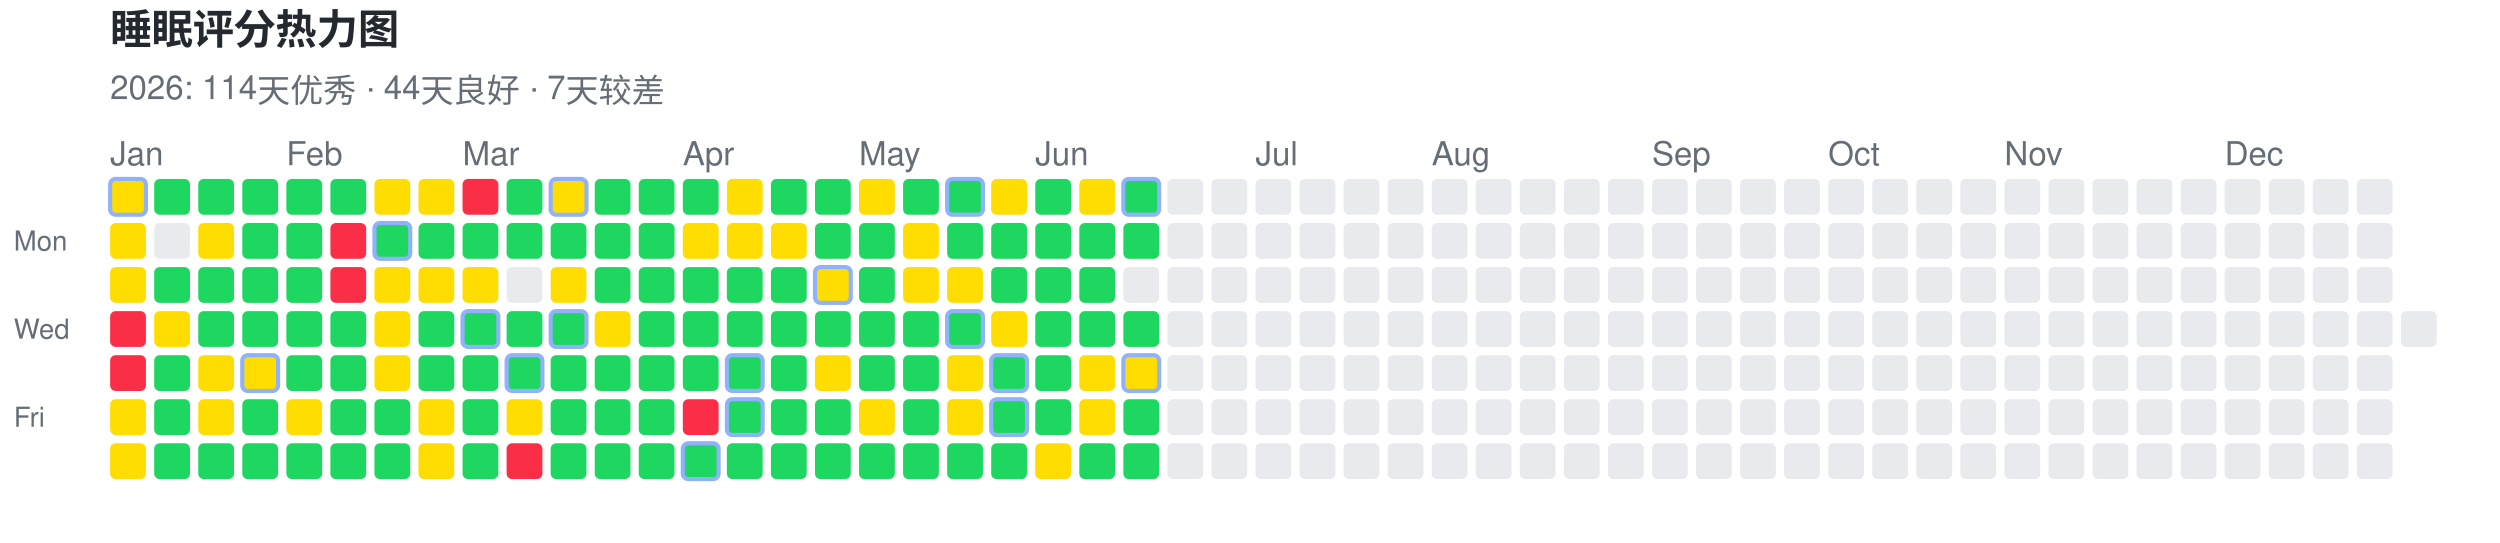
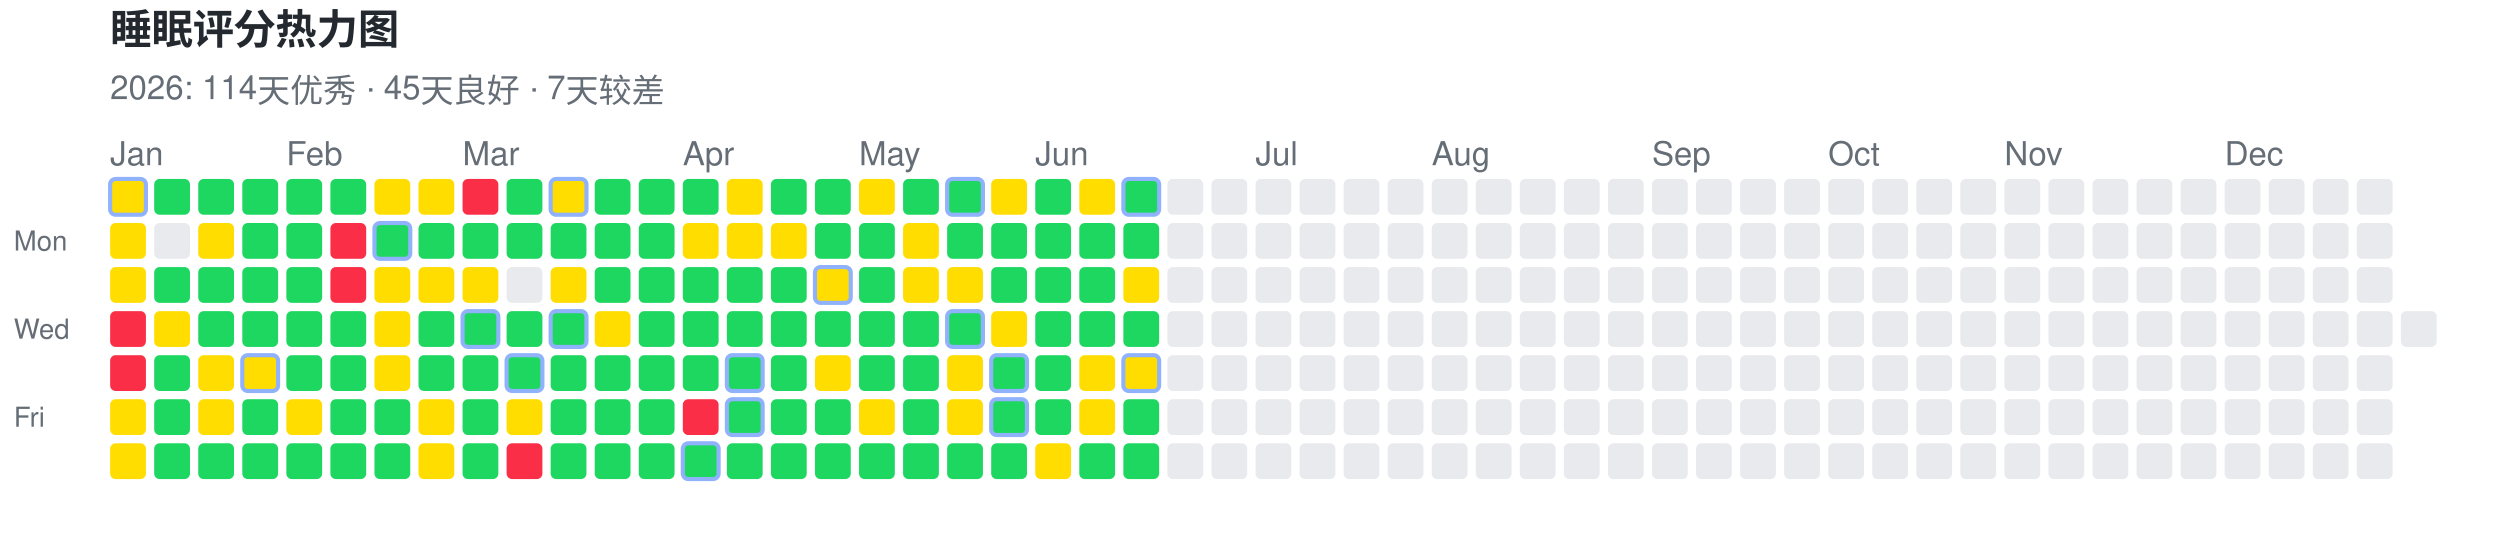
<svg xmlns="http://www.w3.org/2000/svg" width="908" height="197" viewBox="0 0 908 197" style="background-color:white;">
  <style>
    text { font-family: -apple-system, BlinkMacSystemFont, 'Segoe UI', Helvetica, Arial, sans-serif; }
  </style>
  <text x="40" y="16" font-size="15" fill="#24292f" font-weight="bold">睡眠评分热力图</text>
-   <text x="40" y="36" font-size="12" fill="#656d76">2026: 114天优秀 · 44天良好 · 7天较差</text>
+   <text x="40" y="36" font-size="12" fill="#656d76">2026: 114天优秀 · 45天良好 · 7天较差</text>
  <text x="40" y="60" font-size="12" fill="#656d76">Jan</text>
  <text x="104" y="60" font-size="12" fill="#656d76">Feb</text>
  <text x="168" y="60" font-size="12" fill="#656d76">Mar</text>
  <text x="248" y="60" font-size="12" fill="#656d76">Apr</text>
  <text x="312" y="60" font-size="12" fill="#656d76">May</text>
  <text x="376" y="60" font-size="12" fill="#656d76">Jun</text>
  <text x="456" y="60" font-size="12" fill="#656d76">Jul</text>
  <text x="520" y="60" font-size="12" fill="#656d76">Aug</text>
  <text x="600" y="60" font-size="12" fill="#656d76">Sep</text>
  <text x="664" y="60" font-size="12" fill="#656d76">Oct</text>
  <text x="728" y="60" font-size="12" fill="#656d76">Nov</text>
  <text x="808" y="60" font-size="12" fill="#656d76">Dec</text>
  <text x="5" y="91" font-size="10" fill="#656d76">Mon</text>
  <text x="5" y="123" font-size="10" fill="#656d76">Wed</text>
  <text x="5" y="155" font-size="10" fill="#656d76">Fri</text>
  <rect x="40" y="113" width="13" height="13" rx="2" ry="2" fill="#fa2f47" data-date="2026-01-01" data-score="47" data-duration="311" data-nap="" />
  <rect x="40" y="129" width="13" height="13" rx="2" ry="2" fill="#fa2f47" data-date="2026-01-02" data-score="52" data-duration="517" data-nap="" />
  <rect x="40" y="145" width="13" height="13" rx="2" ry="2" fill="#ffdd00" data-date="2026-01-03" data-score="74" data-duration="435" data-nap="" />
  <rect x="40" y="161" width="13" height="13" rx="2" ry="2" fill="#ffdd00" data-date="2026-01-04" data-score="83" data-duration="602" data-nap="" />
  <rect x="40" y="65" width="13" height="13" rx="2" ry="2" fill="#ffdd00" stroke="#90b1fb" stroke-width="1.5" data-date="2026-01-05" data-score="65" data-duration="561" data-nap="56" />
  <rect x="40" y="81" width="13" height="13" rx="2" ry="2" fill="#ffdd00" data-date="2026-01-06" data-score="84" data-duration="498" data-nap="" />
  <rect x="40" y="97" width="13" height="13" rx="2" ry="2" fill="#ffdd00" data-date="2026-01-07" data-score="73" data-duration="473" data-nap="" />
  <rect x="56" y="113" width="13" height="13" rx="2" ry="2" fill="#ffdd00" data-date="2026-01-08" data-score="71" data-duration="471" data-nap="" />
  <rect x="56" y="129" width="13" height="13" rx="2" ry="2" fill="#1ed760" data-date="2026-01-09" data-score="92" data-duration="435" data-nap="" />
  <rect x="56" y="145" width="13" height="13" rx="2" ry="2" fill="#1ed760" data-date="2026-01-10" data-score="95" data-duration="421" data-nap="" />
  <rect x="56" y="161" width="13" height="13" rx="2" ry="2" fill="#1ed760" data-date="2026-01-11" data-score="97" data-duration="395" data-nap="" />
  <rect x="56" y="65" width="13" height="13" rx="2" ry="2" fill="#1ed760" data-date="2026-01-12" data-score="97" data-duration="420" data-nap="" />
  <rect x="56" y="81" width="13" height="13" rx="2" ry="2" fill="#E8EAED" data-date="2026-01-13" data-score="" data-duration="" data-nap="" />
  <rect x="56" y="97" width="13" height="13" rx="2" ry="2" fill="#1ed760" data-date="2026-01-14" data-score="96" data-duration="533" data-nap="" />
  <rect x="72" y="113" width="13" height="13" rx="2" ry="2" fill="#1ed760" data-date="2026-01-15" data-score="95" data-duration="486" data-nap="" />
  <rect x="72" y="129" width="13" height="13" rx="2" ry="2" fill="#ffdd00" data-date="2026-01-16" data-score="69" data-duration="442" data-nap="" />
  <rect x="72" y="145" width="13" height="13" rx="2" ry="2" fill="#ffdd00" data-date="2026-01-17" data-score="76" data-duration="550" data-nap="" />
  <rect x="72" y="161" width="13" height="13" rx="2" ry="2" fill="#1ed760" data-date="2026-01-18" data-score="91" data-duration="450" data-nap="" />
  <rect x="72" y="65" width="13" height="13" rx="2" ry="2" fill="#1ed760" data-date="2026-01-19" data-score="98" data-duration="467" data-nap="" />
  <rect x="72" y="81" width="13" height="13" rx="2" ry="2" fill="#ffdd00" data-date="2026-01-20" data-score="74" data-duration="479" data-nap="" />
  <rect x="72" y="97" width="13" height="13" rx="2" ry="2" fill="#1ed760" data-date="2026-01-21" data-score="96" data-duration="461" data-nap="" />
  <rect x="88" y="113" width="13" height="13" rx="2" ry="2" fill="#1ed760" data-date="2026-01-22" data-score="93" data-duration="448" data-nap="" />
  <rect x="88" y="129" width="13" height="13" rx="2" ry="2" fill="#ffdd00" stroke="#90b1fb" stroke-width="1.5" data-date="2026-01-23" data-score="83" data-duration="499" data-nap="42" />
  <rect x="88" y="145" width="13" height="13" rx="2" ry="2" fill="#1ed760" data-date="2026-01-24" data-score="98" data-duration="545" data-nap="" />
  <rect x="88" y="161" width="13" height="13" rx="2" ry="2" fill="#1ed760" data-date="2026-01-25" data-score="86" data-duration="546" data-nap="" />
  <rect x="88" y="65" width="13" height="13" rx="2" ry="2" fill="#1ed760" data-date="2026-01-26" data-score="95" data-duration="508" data-nap="" />
  <rect x="88" y="81" width="13" height="13" rx="2" ry="2" fill="#1ed760" data-date="2026-01-27" data-score="94" data-duration="525" data-nap="" />
  <rect x="88" y="97" width="13" height="13" rx="2" ry="2" fill="#1ed760" data-date="2026-01-28" data-score="96" data-duration="422" data-nap="" />
  <rect x="104" y="113" width="13" height="13" rx="2" ry="2" fill="#1ed760" data-date="2026-01-29" data-score="94" data-duration="445" data-nap="" />
  <rect x="104" y="129" width="13" height="13" rx="2" ry="2" fill="#1ed760" data-date="2026-01-30" data-score="92" data-duration="562" data-nap="" />
  <rect x="104" y="145" width="13" height="13" rx="2" ry="2" fill="#ffdd00" data-date="2026-01-31" data-score="74" data-duration="511" data-nap="" />
  <rect x="104" y="161" width="13" height="13" rx="2" ry="2" fill="#1ed760" data-date="2026-02-01" data-score="96" data-duration="495" data-nap="" />
  <rect x="104" y="65" width="13" height="13" rx="2" ry="2" fill="#1ed760" data-date="2026-02-02" data-score="96" data-duration="519" data-nap="" />
  <rect x="104" y="81" width="13" height="13" rx="2" ry="2" fill="#1ed760" data-date="2026-02-03" data-score="96" data-duration="517" data-nap="" />
  <rect x="104" y="97" width="13" height="13" rx="2" ry="2" fill="#1ed760" data-date="2026-02-04" data-score="95" data-duration="464" data-nap="" />
  <rect x="120" y="113" width="13" height="13" rx="2" ry="2" fill="#1ed760" data-date="2026-02-05" data-score="97" data-duration="443" data-nap="" />
  <rect x="120" y="129" width="13" height="13" rx="2" ry="2" fill="#1ed760" data-date="2026-02-06" data-score="95" data-duration="516" data-nap="" />
  <rect x="120" y="145" width="13" height="13" rx="2" ry="2" fill="#1ed760" data-date="2026-02-07" data-score="96" data-duration="497" data-nap="" />
  <rect x="120" y="161" width="13" height="13" rx="2" ry="2" fill="#1ed760" data-date="2026-02-08" data-score="86" data-duration="488" data-nap="" />
  <rect x="120" y="65" width="13" height="13" rx="2" ry="2" fill="#1ed760" data-date="2026-02-09" data-score="93" data-duration="394" data-nap="" />
  <rect x="120" y="81" width="13" height="13" rx="2" ry="2" fill="#fa2f47" data-date="2026-02-10" data-score="56" data-duration="322" data-nap="" />
  <rect x="120" y="97" width="13" height="13" rx="2" ry="2" fill="#fa2f47" data-date="2026-02-11" data-score="44" data-duration="212" data-nap="" />
  <rect x="136" y="113" width="13" height="13" rx="2" ry="2" fill="#ffdd00" data-date="2026-02-12" data-score="84" data-duration="538" data-nap="" />
  <rect x="136" y="129" width="13" height="13" rx="2" ry="2" fill="#ffdd00" data-date="2026-02-13" data-score="81" data-duration="522" data-nap="" />
  <rect x="136" y="145" width="13" height="13" rx="2" ry="2" fill="#1ed760" data-date="2026-02-14" data-score="95" data-duration="444" data-nap="" />
  <rect x="136" y="161" width="13" height="13" rx="2" ry="2" fill="#1ed760" data-date="2026-02-15" data-score="98" data-duration="506" data-nap="" />
  <rect x="136" y="65" width="13" height="13" rx="2" ry="2" fill="#ffdd00" data-date="2026-02-16" data-score="84" data-duration="535" data-nap="" />
  <rect x="136" y="81" width="13" height="13" rx="2" ry="2" fill="#1ed760" stroke="#90b1fb" stroke-width="1.5" data-date="2026-02-17" data-score="94" data-duration="493" data-nap="58" />
  <rect x="136" y="97" width="13" height="13" rx="2" ry="2" fill="#ffdd00" data-date="2026-02-18" data-score="72" data-duration="530" data-nap="" />
  <rect x="152" y="113" width="13" height="13" rx="2" ry="2" fill="#1ed760" data-date="2026-02-19" data-score="93" data-duration="407" data-nap="" />
  <rect x="152" y="129" width="13" height="13" rx="2" ry="2" fill="#1ed760" data-date="2026-02-20" data-score="98" data-duration="400" data-nap="" />
  <rect x="152" y="145" width="13" height="13" rx="2" ry="2" fill="#ffdd00" data-date="2026-02-21" data-score="79" data-duration="497" data-nap="" />
  <rect x="152" y="161" width="13" height="13" rx="2" ry="2" fill="#ffdd00" data-date="2026-02-22" data-score="84" data-duration="494" data-nap="" />
  <rect x="152" y="65" width="13" height="13" rx="2" ry="2" fill="#ffdd00" data-date="2026-02-23" data-score="84" data-duration="404" data-nap="" />
  <rect x="152" y="81" width="13" height="13" rx="2" ry="2" fill="#1ed760" data-date="2026-02-24" data-score="93" data-duration="485" data-nap="" />
  <rect x="152" y="97" width="13" height="13" rx="2" ry="2" fill="#ffdd00" data-date="2026-02-25" data-score="82" data-duration="512" data-nap="" />
  <rect x="168" y="113" width="13" height="13" rx="2" ry="2" fill="#1ed760" stroke="#90b1fb" stroke-width="1.5" data-date="2026-02-26" data-score="93" data-duration="446" data-nap="28" />
  <rect x="168" y="129" width="13" height="13" rx="2" ry="2" fill="#1ed760" data-date="2026-02-27" data-score="97" data-duration="464" data-nap="" />
  <rect x="168" y="145" width="13" height="13" rx="2" ry="2" fill="#1ed760" data-date="2026-02-28" data-score="94" data-duration="351" data-nap="" />
  <rect x="168" y="161" width="13" height="13" rx="2" ry="2" fill="#1ed760" data-date="2026-03-01" data-score="96" data-duration="390" data-nap="" />
  <rect x="168" y="65" width="13" height="13" rx="2" ry="2" fill="#fa2f47" data-date="2026-03-02" data-score="49" data-duration="250" data-nap="" />
  <rect x="168" y="81" width="13" height="13" rx="2" ry="2" fill="#1ed760" data-date="2026-03-03" data-score="98" data-duration="516" data-nap="" />
  <rect x="168" y="97" width="13" height="13" rx="2" ry="2" fill="#ffdd00" data-date="2026-03-04" data-score="75" data-duration="464" data-nap="" />
  <rect x="184" y="113" width="13" height="13" rx="2" ry="2" fill="#1ed760" data-date="2026-03-05" data-score="91" data-duration="500" data-nap="" />
  <rect x="184" y="129" width="13" height="13" rx="2" ry="2" fill="#1ed760" stroke="#90b1fb" stroke-width="1.5" data-date="2026-03-06" data-score="91" data-duration="403" data-nap="36" />
  <rect x="184" y="145" width="13" height="13" rx="2" ry="2" fill="#ffdd00" data-date="2026-03-07" data-score="80" data-duration="356" data-nap="" />
  <rect x="184" y="161" width="13" height="13" rx="2" ry="2" fill="#fa2f47" data-date="2026-03-08" data-score="52" data-duration="752" data-nap="" />
  <rect x="184" y="65" width="13" height="13" rx="2" ry="2" fill="#1ed760" data-date="2026-03-09" data-score="96" data-duration="483" data-nap="" />
  <rect x="184" y="81" width="13" height="13" rx="2" ry="2" fill="#1ed760" data-date="2026-03-10" data-score="92" data-duration="522" data-nap="" />
  <rect x="184" y="97" width="13" height="13" rx="2" ry="2" fill="#E8EAED" data-date="2026-03-11" data-score="" data-duration="" data-nap="" />
  <rect x="200" y="113" width="13" height="13" rx="2" ry="2" fill="#1ed760" stroke="#90b1fb" stroke-width="1.5" data-date="2026-03-12" data-score="95" data-duration="485" data-nap="39" />
  <rect x="200" y="129" width="13" height="13" rx="2" ry="2" fill="#1ed760" data-date="2026-03-13" data-score="96" data-duration="482" data-nap="" />
  <rect x="200" y="145" width="13" height="13" rx="2" ry="2" fill="#1ed760" data-date="2026-03-14" data-score="96" data-duration="517" data-nap="" />
  <rect x="200" y="161" width="13" height="13" rx="2" ry="2" fill="#1ed760" data-date="2026-03-15" data-score="98" data-duration="512" data-nap="" />
  <rect x="200" y="65" width="13" height="13" rx="2" ry="2" fill="#ffdd00" stroke="#90b1fb" stroke-width="1.5" data-date="2026-03-16" data-score="63" data-duration="391" data-nap="28" />
  <rect x="200" y="81" width="13" height="13" rx="2" ry="2" fill="#1ed760" data-date="2026-03-17" data-score="98" data-duration="512" data-nap="" />
  <rect x="200" y="97" width="13" height="13" rx="2" ry="2" fill="#ffdd00" data-date="2026-03-18" data-score="75" data-duration="419" data-nap="" />
  <rect x="216" y="113" width="13" height="13" rx="2" ry="2" fill="#ffdd00" data-date="2026-03-19" data-score="73" data-duration="454" data-nap="" />
  <rect x="216" y="129" width="13" height="13" rx="2" ry="2" fill="#1ed760" data-date="2026-03-20" data-score="98" data-duration="468" data-nap="" />
  <rect x="216" y="145" width="13" height="13" rx="2" ry="2" fill="#1ed760" data-date="2026-03-21" data-score="98" data-duration="472" data-nap="" />
  <rect x="216" y="161" width="13" height="13" rx="2" ry="2" fill="#1ed760" data-date="2026-03-22" data-score="97" data-duration="540" data-nap="" />
  <rect x="216" y="65" width="13" height="13" rx="2" ry="2" fill="#1ed760" data-date="2026-03-23" data-score="98" data-duration="522" data-nap="" />
  <rect x="216" y="81" width="13" height="13" rx="2" ry="2" fill="#1ed760" data-date="2026-03-24" data-score="92" data-duration="492" data-nap="" />
  <rect x="216" y="97" width="13" height="13" rx="2" ry="2" fill="#1ed760" data-date="2026-03-25" data-score="99" data-duration="489" data-nap="" />
  <rect x="232" y="113" width="13" height="13" rx="2" ry="2" fill="#1ed760" data-date="2026-03-26" data-score="98" data-duration="488" data-nap="" />
  <rect x="232" y="129" width="13" height="13" rx="2" ry="2" fill="#1ed760" data-date="2026-03-27" data-score="96" data-duration="403" data-nap="" />
  <rect x="232" y="145" width="13" height="13" rx="2" ry="2" fill="#1ed760" data-date="2026-03-28" data-score="98" data-duration="474" data-nap="" />
  <rect x="232" y="161" width="13" height="13" rx="2" ry="2" fill="#1ed760" data-date="2026-03-29" data-score="95" data-duration="511" data-nap="" />
  <rect x="232" y="65" width="13" height="13" rx="2" ry="2" fill="#1ed760" data-date="2026-03-30" data-score="95" data-duration="516" data-nap="" />
  <rect x="232" y="81" width="13" height="13" rx="2" ry="2" fill="#1ed760" data-date="2026-03-31" data-score="96" data-duration="503" data-nap="" />
  <rect x="232" y="97" width="13" height="13" rx="2" ry="2" fill="#1ed760" data-date="2026-04-01" data-score="95" data-duration="476" data-nap="" />
  <rect x="248" y="113" width="13" height="13" rx="2" ry="2" fill="#1ed760" data-date="2026-04-02" data-score="98" data-duration="480" data-nap="" />
  <rect x="248" y="129" width="13" height="13" rx="2" ry="2" fill="#1ed760" data-date="2026-04-03" data-score="98" data-duration="375" data-nap="" />
  <rect x="248" y="145" width="13" height="13" rx="2" ry="2" fill="#fa2f47" data-date="2026-04-04" data-score="52" data-duration="327" data-nap="" />
  <rect x="248" y="161" width="13" height="13" rx="2" ry="2" fill="#1ed760" stroke="#90b1fb" stroke-width="1.5" data-date="2026-04-05" data-score="95" data-duration="511" data-nap="38" />
  <rect x="248" y="65" width="13" height="13" rx="2" ry="2" fill="#1ed760" data-date="2026-04-06" data-score="92" data-duration="481" data-nap="" />
  <rect x="248" y="81" width="13" height="13" rx="2" ry="2" fill="#ffdd00" data-date="2026-04-07" data-score="79" data-duration="510" data-nap="" />
  <rect x="248" y="97" width="13" height="13" rx="2" ry="2" fill="#1ed760" data-date="2026-04-08" data-score="98" data-duration="491" data-nap="" />
  <rect x="264" y="113" width="13" height="13" rx="2" ry="2" fill="#1ed760" data-date="2026-04-09" data-score="96" data-duration="456" data-nap="" />
  <rect x="264" y="129" width="13" height="13" rx="2" ry="2" fill="#1ed760" stroke="#90b1fb" stroke-width="1.5" data-date="2026-04-10" data-score="96" data-duration="386" data-nap="26" />
  <rect x="264" y="145" width="13" height="13" rx="2" ry="2" fill="#1ed760" stroke="#90b1fb" stroke-width="1.5" data-date="2026-04-11" data-score="98" data-duration="437" data-nap="31" />
  <rect x="264" y="161" width="13" height="13" rx="2" ry="2" fill="#1ed760" data-date="2026-04-12" data-score="92" data-duration="579" data-nap="" />
  <rect x="264" y="65" width="13" height="13" rx="2" ry="2" fill="#ffdd00" data-date="2026-04-13" data-score="77" data-duration="486" data-nap="" />
  <rect x="264" y="81" width="13" height="13" rx="2" ry="2" fill="#ffdd00" data-date="2026-04-14" data-score="85" data-duration="472" data-nap="" />
  <rect x="264" y="97" width="13" height="13" rx="2" ry="2" fill="#1ed760" data-date="2026-04-15" data-score="95" data-duration="498" data-nap="" />
  <rect x="280" y="113" width="13" height="13" rx="2" ry="2" fill="#1ed760" data-date="2026-04-16" data-score="93" data-duration="417" data-nap="" />
  <rect x="280" y="129" width="13" height="13" rx="2" ry="2" fill="#1ed760" data-date="2026-04-17" data-score="95" data-duration="396" data-nap="" />
  <rect x="280" y="145" width="13" height="13" rx="2" ry="2" fill="#1ed760" data-date="2026-04-18" data-score="94" data-duration="378" data-nap="" />
  <rect x="280" y="161" width="13" height="13" rx="2" ry="2" fill="#1ed760" data-date="2026-04-19" data-score="95" data-duration="480" data-nap="" />
  <rect x="280" y="65" width="13" height="13" rx="2" ry="2" fill="#1ed760" data-date="2026-04-20" data-score="92" data-duration="428" data-nap="" />
  <rect x="280" y="81" width="13" height="13" rx="2" ry="2" fill="#ffdd00" data-date="2026-04-21" data-score="83" data-duration="357" data-nap="" />
  <rect x="280" y="97" width="13" height="13" rx="2" ry="2" fill="#1ed760" data-date="2026-04-22" data-score="94" data-duration="443" data-nap="" />
  <rect x="296" y="113" width="13" height="13" rx="2" ry="2" fill="#1ed760" data-date="2026-04-23" data-score="98" data-duration="506" data-nap="" />
  <rect x="296" y="129" width="13" height="13" rx="2" ry="2" fill="#ffdd00" data-date="2026-04-24" data-score="71" data-duration="345" data-nap="" />
  <rect x="296" y="145" width="13" height="13" rx="2" ry="2" fill="#1ed760" data-date="2026-04-25" data-score="92" data-duration="462" data-nap="" />
  <rect x="296" y="161" width="13" height="13" rx="2" ry="2" fill="#1ed760" data-date="2026-04-26" data-score="93" data-duration="534" data-nap="" />
  <rect x="296" y="65" width="13" height="13" rx="2" ry="2" fill="#1ed760" data-date="2026-04-27" data-score="86" data-duration="523" data-nap="" />
  <rect x="296" y="81" width="13" height="13" rx="2" ry="2" fill="#1ed760" data-date="2026-04-28" data-score="97" data-duration="491" data-nap="" />
  <rect x="296" y="97" width="13" height="13" rx="2" ry="2" fill="#ffdd00" stroke="#90b1fb" stroke-width="1.5" data-date="2026-04-29" data-score="66" data-duration="455" data-nap="22" />
  <rect x="312" y="113" width="13" height="13" rx="2" ry="2" fill="#1ed760" data-date="2026-04-30" data-score="97" data-duration="469" data-nap="" />
  <rect x="312" y="129" width="13" height="13" rx="2" ry="2" fill="#1ed760" data-date="2026-05-01" data-score="98" data-duration="553" data-nap="" />
  <rect x="312" y="145" width="13" height="13" rx="2" ry="2" fill="#ffdd00" data-date="2026-05-02" data-score="74" data-duration="418" data-nap="" />
  <rect x="312" y="161" width="13" height="13" rx="2" ry="2" fill="#1ed760" data-date="2026-05-03" data-score="97" data-duration="507" data-nap="" />
  <rect x="312" y="65" width="13" height="13" rx="2" ry="2" fill="#ffdd00" data-date="2026-05-04" data-score="76" data-duration="431" data-nap="" />
  <rect x="312" y="81" width="13" height="13" rx="2" ry="2" fill="#1ed760" data-date="2026-05-05" data-score="98" data-duration="492" data-nap="" />
  <rect x="312" y="97" width="13" height="13" rx="2" ry="2" fill="#1ed760" data-date="2026-05-06" data-score="92" data-duration="511" data-nap="" />
  <rect x="328" y="113" width="13" height="13" rx="2" ry="2" fill="#1ed760" data-date="2026-05-07" data-score="99" data-duration="510" data-nap="" />
  <rect x="328" y="129" width="13" height="13" rx="2" ry="2" fill="#1ed760" data-date="2026-05-08" data-score="97" data-duration="408" data-nap="" />
  <rect x="328" y="145" width="13" height="13" rx="2" ry="2" fill="#1ed760" data-date="2026-05-09" data-score="97" data-duration="494" data-nap="" />
  <rect x="328" y="161" width="13" height="13" rx="2" ry="2" fill="#1ed760" data-date="2026-05-10" data-score="94" data-duration="399" data-nap="" />
  <rect x="328" y="65" width="13" height="13" rx="2" ry="2" fill="#1ed760" data-date="2026-05-11" data-score="98" data-duration="489" data-nap="" />
  <rect x="328" y="81" width="13" height="13" rx="2" ry="2" fill="#ffdd00" data-date="2026-05-12" data-score="66" data-duration="516" data-nap="" />
  <rect x="328" y="97" width="13" height="13" rx="2" ry="2" fill="#ffdd00" data-date="2026-05-13" data-score="77" data-duration="481" data-nap="" />
  <rect x="344" y="113" width="13" height="13" rx="2" ry="2" fill="#1ed760" stroke="#90b1fb" stroke-width="1.5" data-date="2026-05-14" data-score="86" data-duration="480" data-nap="10" />
  <rect x="344" y="129" width="13" height="13" rx="2" ry="2" fill="#ffdd00" data-date="2026-05-15" data-score="76" data-duration="400" data-nap="" />
  <rect x="344" y="145" width="13" height="13" rx="2" ry="2" fill="#ffdd00" data-date="2026-05-16" data-score="83" data-duration="566" data-nap="" />
  <rect x="344" y="161" width="13" height="13" rx="2" ry="2" fill="#1ed760" data-date="2026-05-17" data-score="93" data-duration="405" data-nap="" />
  <rect x="344" y="65" width="13" height="13" rx="2" ry="2" fill="#1ed760" stroke="#90b1fb" stroke-width="1.5" data-date="2026-05-18" data-score="92" data-duration="527" data-nap="23" />
  <rect x="344" y="81" width="13" height="13" rx="2" ry="2" fill="#1ed760" data-date="2026-05-19" data-score="97" data-duration="497" data-nap="" />
  <rect x="344" y="97" width="13" height="13" rx="2" ry="2" fill="#ffdd00" data-date="2026-05-20" data-score="85" data-duration="317" data-nap="" />
  <rect x="360" y="113" width="13" height="13" rx="2" ry="2" fill="#ffdd00" data-date="2026-05-21" data-score="77" data-duration="530" data-nap="" />
  <rect x="360" y="129" width="13" height="13" rx="2" ry="2" fill="#1ed760" stroke="#90b1fb" stroke-width="1.5" data-date="2026-05-22" data-score="93" data-duration="533" data-nap="25" />
  <rect x="360" y="145" width="13" height="13" rx="2" ry="2" fill="#1ed760" stroke="#90b1fb" stroke-width="1.5" data-date="2026-05-23" data-score="97" data-duration="523" data-nap="27" />
  <rect x="360" y="161" width="13" height="13" rx="2" ry="2" fill="#1ed760" data-date="2026-05-24" data-score="97" data-duration="521" data-nap="" />
  <rect x="360" y="65" width="13" height="13" rx="2" ry="2" fill="#ffdd00" data-date="2026-05-25" data-score="83" data-duration="507" data-nap="" />
  <rect x="360" y="81" width="13" height="13" rx="2" ry="2" fill="#1ed760" data-date="2026-05-26" data-score="93" data-duration="498" data-nap="" />
  <rect x="360" y="97" width="13" height="13" rx="2" ry="2" fill="#1ed760" data-date="2026-05-27" data-score="93" data-duration="495" data-nap="" />
  <rect x="376" y="113" width="13" height="13" rx="2" ry="2" fill="#1ed760" data-date="2026-05-28" data-score="93" data-duration="470" data-nap="" />
  <rect x="376" y="129" width="13" height="13" rx="2" ry="2" fill="#1ed760" data-date="2026-05-29" data-score="96" data-duration="408" data-nap="" />
  <rect x="376" y="145" width="13" height="13" rx="2" ry="2" fill="#1ed760" data-date="2026-05-30" data-score="97" data-duration="394" data-nap="" />
  <rect x="376" y="161" width="13" height="13" rx="2" ry="2" fill="#ffdd00" data-date="2026-05-31" data-score="75" data-duration="485" data-nap="" />
  <rect x="376" y="65" width="13" height="13" rx="2" ry="2" fill="#1ed760" data-date="2026-06-01" data-score="96" data-duration="400" data-nap="" />
  <rect x="376" y="81" width="13" height="13" rx="2" ry="2" fill="#1ed760" data-date="2026-06-02" data-score="91" data-duration="497" data-nap="" />
  <rect x="376" y="97" width="13" height="13" rx="2" ry="2" fill="#1ed760" data-date="2026-06-03" data-score="97" data-duration="489" data-nap="" />
  <rect x="392" y="113" width="13" height="13" rx="2" ry="2" fill="#1ed760" data-date="2026-06-04" data-score="97" data-duration="473" data-nap="" />
  <rect x="392" y="129" width="13" height="13" rx="2" ry="2" fill="#ffdd00" data-date="2026-06-05" data-score="62" data-duration="396" data-nap="" />
  <rect x="392" y="145" width="13" height="13" rx="2" ry="2" fill="#ffdd00" data-date="2026-06-06" data-score="79" data-duration="481" data-nap="" />
  <rect x="392" y="161" width="13" height="13" rx="2" ry="2" fill="#1ed760" data-date="2026-06-07" data-score="97" data-duration="453" data-nap="" />
  <rect x="392" y="65" width="13" height="13" rx="2" ry="2" fill="#ffdd00" data-date="2026-06-08" data-score="85" data-duration="500" data-nap="" />
  <rect x="392" y="81" width="13" height="13" rx="2" ry="2" fill="#1ed760" data-date="2026-06-09" data-score="96" data-duration="420" data-nap="" />
  <rect x="392" y="97" width="13" height="13" rx="2" ry="2" fill="#1ed760" data-date="2026-06-10" data-score="97" data-duration="482" data-nap="" />
  <rect x="408" y="113" width="13" height="13" rx="2" ry="2" fill="#1ed760" data-date="2026-06-11" data-score="96" data-duration="451" data-nap="" />
  <rect x="408" y="129" width="13" height="13" rx="2" ry="2" fill="#ffdd00" stroke="#90b1fb" stroke-width="1.5" data-date="2026-06-12" data-score="75" data-duration="402" data-nap="11" />
  <rect x="408" y="145" width="13" height="13" rx="2" ry="2" fill="#1ed760" data-date="2026-06-13" data-score="94" data-duration="573" data-nap="" />
  <rect x="408" y="161" width="13" height="13" rx="2" ry="2" fill="#1ed760" data-date="2026-06-14" data-score="97" data-duration="519" data-nap="" />
  <rect x="408" y="65" width="13" height="13" rx="2" ry="2" fill="#1ed760" stroke="#90b1fb" stroke-width="1.5" data-date="2026-06-15" data-score="96" data-duration="424" data-nap="17" />
  <rect x="408" y="81" width="13" height="13" rx="2" ry="2" fill="#1ed760" data-date="2026-06-16" data-score="95" data-duration="488" data-nap="" />
-   <rect x="408" y="97" width="13" height="13" rx="2" ry="2" fill="#E8EAED" data-date="2026-06-17" data-score="" data-duration="" data-nap="" />
+   <rect x="408" y="97" width="13" height="13" rx="2" ry="2" fill="#ffdd00" data-date="2026-06-17" data-score="83" data-duration="499" data-nap="" />
  <rect x="424" y="113" width="13" height="13" rx="2" ry="2" fill="#E8EAED" data-date="2026-06-18" data-score="" data-duration="" data-nap="" />
  <rect x="424" y="129" width="13" height="13" rx="2" ry="2" fill="#E8EAED" data-date="2026-06-19" data-score="" data-duration="" data-nap="" />
  <rect x="424" y="145" width="13" height="13" rx="2" ry="2" fill="#E8EAED" data-date="2026-06-20" data-score="" data-duration="" data-nap="" />
  <rect x="424" y="161" width="13" height="13" rx="2" ry="2" fill="#E8EAED" data-date="2026-06-21" data-score="" data-duration="" data-nap="" />
  <rect x="424" y="65" width="13" height="13" rx="2" ry="2" fill="#E8EAED" data-date="2026-06-22" data-score="" data-duration="" data-nap="" />
  <rect x="424" y="81" width="13" height="13" rx="2" ry="2" fill="#E8EAED" data-date="2026-06-23" data-score="" data-duration="" data-nap="" />
  <rect x="424" y="97" width="13" height="13" rx="2" ry="2" fill="#E8EAED" data-date="2026-06-24" data-score="" data-duration="" data-nap="" />
  <rect x="440" y="113" width="13" height="13" rx="2" ry="2" fill="#E8EAED" data-date="2026-06-25" data-score="" data-duration="" data-nap="" />
  <rect x="440" y="129" width="13" height="13" rx="2" ry="2" fill="#E8EAED" data-date="2026-06-26" data-score="" data-duration="" data-nap="" />
  <rect x="440" y="145" width="13" height="13" rx="2" ry="2" fill="#E8EAED" data-date="2026-06-27" data-score="" data-duration="" data-nap="" />
  <rect x="440" y="161" width="13" height="13" rx="2" ry="2" fill="#E8EAED" data-date="2026-06-28" data-score="" data-duration="" data-nap="" />
  <rect x="440" y="65" width="13" height="13" rx="2" ry="2" fill="#E8EAED" data-date="2026-06-29" data-score="" data-duration="" data-nap="" />
  <rect x="440" y="81" width="13" height="13" rx="2" ry="2" fill="#E8EAED" data-date="2026-06-30" data-score="" data-duration="" data-nap="" />
  <rect x="440" y="97" width="13" height="13" rx="2" ry="2" fill="#E8EAED" data-date="2026-07-01" data-score="" data-duration="" data-nap="" />
  <rect x="456" y="113" width="13" height="13" rx="2" ry="2" fill="#E8EAED" data-date="2026-07-02" data-score="" data-duration="" data-nap="" />
  <rect x="456" y="129" width="13" height="13" rx="2" ry="2" fill="#E8EAED" data-date="2026-07-03" data-score="" data-duration="" data-nap="" />
  <rect x="456" y="145" width="13" height="13" rx="2" ry="2" fill="#E8EAED" data-date="2026-07-04" data-score="" data-duration="" data-nap="" />
  <rect x="456" y="161" width="13" height="13" rx="2" ry="2" fill="#E8EAED" data-date="2026-07-05" data-score="" data-duration="" data-nap="" />
  <rect x="456" y="65" width="13" height="13" rx="2" ry="2" fill="#E8EAED" data-date="2026-07-06" data-score="" data-duration="" data-nap="" />
  <rect x="456" y="81" width="13" height="13" rx="2" ry="2" fill="#E8EAED" data-date="2026-07-07" data-score="" data-duration="" data-nap="" />
  <rect x="456" y="97" width="13" height="13" rx="2" ry="2" fill="#E8EAED" data-date="2026-07-08" data-score="" data-duration="" data-nap="" />
  <rect x="472" y="113" width="13" height="13" rx="2" ry="2" fill="#E8EAED" data-date="2026-07-09" data-score="" data-duration="" data-nap="" />
  <rect x="472" y="129" width="13" height="13" rx="2" ry="2" fill="#E8EAED" data-date="2026-07-10" data-score="" data-duration="" data-nap="" />
  <rect x="472" y="145" width="13" height="13" rx="2" ry="2" fill="#E8EAED" data-date="2026-07-11" data-score="" data-duration="" data-nap="" />
  <rect x="472" y="161" width="13" height="13" rx="2" ry="2" fill="#E8EAED" data-date="2026-07-12" data-score="" data-duration="" data-nap="" />
  <rect x="472" y="65" width="13" height="13" rx="2" ry="2" fill="#E8EAED" data-date="2026-07-13" data-score="" data-duration="" data-nap="" />
  <rect x="472" y="81" width="13" height="13" rx="2" ry="2" fill="#E8EAED" data-date="2026-07-14" data-score="" data-duration="" data-nap="" />
  <rect x="472" y="97" width="13" height="13" rx="2" ry="2" fill="#E8EAED" data-date="2026-07-15" data-score="" data-duration="" data-nap="" />
  <rect x="488" y="113" width="13" height="13" rx="2" ry="2" fill="#E8EAED" data-date="2026-07-16" data-score="" data-duration="" data-nap="" />
  <rect x="488" y="129" width="13" height="13" rx="2" ry="2" fill="#E8EAED" data-date="2026-07-17" data-score="" data-duration="" data-nap="" />
  <rect x="488" y="145" width="13" height="13" rx="2" ry="2" fill="#E8EAED" data-date="2026-07-18" data-score="" data-duration="" data-nap="" />
  <rect x="488" y="161" width="13" height="13" rx="2" ry="2" fill="#E8EAED" data-date="2026-07-19" data-score="" data-duration="" data-nap="" />
  <rect x="488" y="65" width="13" height="13" rx="2" ry="2" fill="#E8EAED" data-date="2026-07-20" data-score="" data-duration="" data-nap="" />
  <rect x="488" y="81" width="13" height="13" rx="2" ry="2" fill="#E8EAED" data-date="2026-07-21" data-score="" data-duration="" data-nap="" />
  <rect x="488" y="97" width="13" height="13" rx="2" ry="2" fill="#E8EAED" data-date="2026-07-22" data-score="" data-duration="" data-nap="" />
  <rect x="504" y="113" width="13" height="13" rx="2" ry="2" fill="#E8EAED" data-date="2026-07-23" data-score="" data-duration="" data-nap="" />
  <rect x="504" y="129" width="13" height="13" rx="2" ry="2" fill="#E8EAED" data-date="2026-07-24" data-score="" data-duration="" data-nap="" />
  <rect x="504" y="145" width="13" height="13" rx="2" ry="2" fill="#E8EAED" data-date="2026-07-25" data-score="" data-duration="" data-nap="" />
  <rect x="504" y="161" width="13" height="13" rx="2" ry="2" fill="#E8EAED" data-date="2026-07-26" data-score="" data-duration="" data-nap="" />
  <rect x="504" y="65" width="13" height="13" rx="2" ry="2" fill="#E8EAED" data-date="2026-07-27" data-score="" data-duration="" data-nap="" />
  <rect x="504" y="81" width="13" height="13" rx="2" ry="2" fill="#E8EAED" data-date="2026-07-28" data-score="" data-duration="" data-nap="" />
  <rect x="504" y="97" width="13" height="13" rx="2" ry="2" fill="#E8EAED" data-date="2026-07-29" data-score="" data-duration="" data-nap="" />
  <rect x="520" y="113" width="13" height="13" rx="2" ry="2" fill="#E8EAED" data-date="2026-07-30" data-score="" data-duration="" data-nap="" />
  <rect x="520" y="129" width="13" height="13" rx="2" ry="2" fill="#E8EAED" data-date="2026-07-31" data-score="" data-duration="" data-nap="" />
  <rect x="520" y="145" width="13" height="13" rx="2" ry="2" fill="#E8EAED" data-date="2026-08-01" data-score="" data-duration="" data-nap="" />
  <rect x="520" y="161" width="13" height="13" rx="2" ry="2" fill="#E8EAED" data-date="2026-08-02" data-score="" data-duration="" data-nap="" />
  <rect x="520" y="65" width="13" height="13" rx="2" ry="2" fill="#E8EAED" data-date="2026-08-03" data-score="" data-duration="" data-nap="" />
  <rect x="520" y="81" width="13" height="13" rx="2" ry="2" fill="#E8EAED" data-date="2026-08-04" data-score="" data-duration="" data-nap="" />
  <rect x="520" y="97" width="13" height="13" rx="2" ry="2" fill="#E8EAED" data-date="2026-08-05" data-score="" data-duration="" data-nap="" />
  <rect x="536" y="113" width="13" height="13" rx="2" ry="2" fill="#E8EAED" data-date="2026-08-06" data-score="" data-duration="" data-nap="" />
  <rect x="536" y="129" width="13" height="13" rx="2" ry="2" fill="#E8EAED" data-date="2026-08-07" data-score="" data-duration="" data-nap="" />
  <rect x="536" y="145" width="13" height="13" rx="2" ry="2" fill="#E8EAED" data-date="2026-08-08" data-score="" data-duration="" data-nap="" />
  <rect x="536" y="161" width="13" height="13" rx="2" ry="2" fill="#E8EAED" data-date="2026-08-09" data-score="" data-duration="" data-nap="" />
  <rect x="536" y="65" width="13" height="13" rx="2" ry="2" fill="#E8EAED" data-date="2026-08-10" data-score="" data-duration="" data-nap="" />
  <rect x="536" y="81" width="13" height="13" rx="2" ry="2" fill="#E8EAED" data-date="2026-08-11" data-score="" data-duration="" data-nap="" />
  <rect x="536" y="97" width="13" height="13" rx="2" ry="2" fill="#E8EAED" data-date="2026-08-12" data-score="" data-duration="" data-nap="" />
  <rect x="552" y="113" width="13" height="13" rx="2" ry="2" fill="#E8EAED" data-date="2026-08-13" data-score="" data-duration="" data-nap="" />
  <rect x="552" y="129" width="13" height="13" rx="2" ry="2" fill="#E8EAED" data-date="2026-08-14" data-score="" data-duration="" data-nap="" />
  <rect x="552" y="145" width="13" height="13" rx="2" ry="2" fill="#E8EAED" data-date="2026-08-15" data-score="" data-duration="" data-nap="" />
  <rect x="552" y="161" width="13" height="13" rx="2" ry="2" fill="#E8EAED" data-date="2026-08-16" data-score="" data-duration="" data-nap="" />
  <rect x="552" y="65" width="13" height="13" rx="2" ry="2" fill="#E8EAED" data-date="2026-08-17" data-score="" data-duration="" data-nap="" />
  <rect x="552" y="81" width="13" height="13" rx="2" ry="2" fill="#E8EAED" data-date="2026-08-18" data-score="" data-duration="" data-nap="" />
  <rect x="552" y="97" width="13" height="13" rx="2" ry="2" fill="#E8EAED" data-date="2026-08-19" data-score="" data-duration="" data-nap="" />
  <rect x="568" y="113" width="13" height="13" rx="2" ry="2" fill="#E8EAED" data-date="2026-08-20" data-score="" data-duration="" data-nap="" />
  <rect x="568" y="129" width="13" height="13" rx="2" ry="2" fill="#E8EAED" data-date="2026-08-21" data-score="" data-duration="" data-nap="" />
  <rect x="568" y="145" width="13" height="13" rx="2" ry="2" fill="#E8EAED" data-date="2026-08-22" data-score="" data-duration="" data-nap="" />
  <rect x="568" y="161" width="13" height="13" rx="2" ry="2" fill="#E8EAED" data-date="2026-08-23" data-score="" data-duration="" data-nap="" />
  <rect x="568" y="65" width="13" height="13" rx="2" ry="2" fill="#E8EAED" data-date="2026-08-24" data-score="" data-duration="" data-nap="" />
  <rect x="568" y="81" width="13" height="13" rx="2" ry="2" fill="#E8EAED" data-date="2026-08-25" data-score="" data-duration="" data-nap="" />
  <rect x="568" y="97" width="13" height="13" rx="2" ry="2" fill="#E8EAED" data-date="2026-08-26" data-score="" data-duration="" data-nap="" />
  <rect x="584" y="113" width="13" height="13" rx="2" ry="2" fill="#E8EAED" data-date="2026-08-27" data-score="" data-duration="" data-nap="" />
  <rect x="584" y="129" width="13" height="13" rx="2" ry="2" fill="#E8EAED" data-date="2026-08-28" data-score="" data-duration="" data-nap="" />
  <rect x="584" y="145" width="13" height="13" rx="2" ry="2" fill="#E8EAED" data-date="2026-08-29" data-score="" data-duration="" data-nap="" />
  <rect x="584" y="161" width="13" height="13" rx="2" ry="2" fill="#E8EAED" data-date="2026-08-30" data-score="" data-duration="" data-nap="" />
  <rect x="584" y="65" width="13" height="13" rx="2" ry="2" fill="#E8EAED" data-date="2026-08-31" data-score="" data-duration="" data-nap="" />
  <rect x="584" y="81" width="13" height="13" rx="2" ry="2" fill="#E8EAED" data-date="2026-09-01" data-score="" data-duration="" data-nap="" />
  <rect x="584" y="97" width="13" height="13" rx="2" ry="2" fill="#E8EAED" data-date="2026-09-02" data-score="" data-duration="" data-nap="" />
  <rect x="600" y="113" width="13" height="13" rx="2" ry="2" fill="#E8EAED" data-date="2026-09-03" data-score="" data-duration="" data-nap="" />
  <rect x="600" y="129" width="13" height="13" rx="2" ry="2" fill="#E8EAED" data-date="2026-09-04" data-score="" data-duration="" data-nap="" />
  <rect x="600" y="145" width="13" height="13" rx="2" ry="2" fill="#E8EAED" data-date="2026-09-05" data-score="" data-duration="" data-nap="" />
  <rect x="600" y="161" width="13" height="13" rx="2" ry="2" fill="#E8EAED" data-date="2026-09-06" data-score="" data-duration="" data-nap="" />
  <rect x="600" y="65" width="13" height="13" rx="2" ry="2" fill="#E8EAED" data-date="2026-09-07" data-score="" data-duration="" data-nap="" />
  <rect x="600" y="81" width="13" height="13" rx="2" ry="2" fill="#E8EAED" data-date="2026-09-08" data-score="" data-duration="" data-nap="" />
  <rect x="600" y="97" width="13" height="13" rx="2" ry="2" fill="#E8EAED" data-date="2026-09-09" data-score="" data-duration="" data-nap="" />
  <rect x="616" y="113" width="13" height="13" rx="2" ry="2" fill="#E8EAED" data-date="2026-09-10" data-score="" data-duration="" data-nap="" />
  <rect x="616" y="129" width="13" height="13" rx="2" ry="2" fill="#E8EAED" data-date="2026-09-11" data-score="" data-duration="" data-nap="" />
  <rect x="616" y="145" width="13" height="13" rx="2" ry="2" fill="#E8EAED" data-date="2026-09-12" data-score="" data-duration="" data-nap="" />
  <rect x="616" y="161" width="13" height="13" rx="2" ry="2" fill="#E8EAED" data-date="2026-09-13" data-score="" data-duration="" data-nap="" />
  <rect x="616" y="65" width="13" height="13" rx="2" ry="2" fill="#E8EAED" data-date="2026-09-14" data-score="" data-duration="" data-nap="" />
  <rect x="616" y="81" width="13" height="13" rx="2" ry="2" fill="#E8EAED" data-date="2026-09-15" data-score="" data-duration="" data-nap="" />
  <rect x="616" y="97" width="13" height="13" rx="2" ry="2" fill="#E8EAED" data-date="2026-09-16" data-score="" data-duration="" data-nap="" />
  <rect x="632" y="113" width="13" height="13" rx="2" ry="2" fill="#E8EAED" data-date="2026-09-17" data-score="" data-duration="" data-nap="" />
  <rect x="632" y="129" width="13" height="13" rx="2" ry="2" fill="#E8EAED" data-date="2026-09-18" data-score="" data-duration="" data-nap="" />
  <rect x="632" y="145" width="13" height="13" rx="2" ry="2" fill="#E8EAED" data-date="2026-09-19" data-score="" data-duration="" data-nap="" />
  <rect x="632" y="161" width="13" height="13" rx="2" ry="2" fill="#E8EAED" data-date="2026-09-20" data-score="" data-duration="" data-nap="" />
  <rect x="632" y="65" width="13" height="13" rx="2" ry="2" fill="#E8EAED" data-date="2026-09-21" data-score="" data-duration="" data-nap="" />
  <rect x="632" y="81" width="13" height="13" rx="2" ry="2" fill="#E8EAED" data-date="2026-09-22" data-score="" data-duration="" data-nap="" />
  <rect x="632" y="97" width="13" height="13" rx="2" ry="2" fill="#E8EAED" data-date="2026-09-23" data-score="" data-duration="" data-nap="" />
  <rect x="648" y="113" width="13" height="13" rx="2" ry="2" fill="#E8EAED" data-date="2026-09-24" data-score="" data-duration="" data-nap="" />
  <rect x="648" y="129" width="13" height="13" rx="2" ry="2" fill="#E8EAED" data-date="2026-09-25" data-score="" data-duration="" data-nap="" />
  <rect x="648" y="145" width="13" height="13" rx="2" ry="2" fill="#E8EAED" data-date="2026-09-26" data-score="" data-duration="" data-nap="" />
  <rect x="648" y="161" width="13" height="13" rx="2" ry="2" fill="#E8EAED" data-date="2026-09-27" data-score="" data-duration="" data-nap="" />
  <rect x="648" y="65" width="13" height="13" rx="2" ry="2" fill="#E8EAED" data-date="2026-09-28" data-score="" data-duration="" data-nap="" />
  <rect x="648" y="81" width="13" height="13" rx="2" ry="2" fill="#E8EAED" data-date="2026-09-29" data-score="" data-duration="" data-nap="" />
  <rect x="648" y="97" width="13" height="13" rx="2" ry="2" fill="#E8EAED" data-date="2026-09-30" data-score="" data-duration="" data-nap="" />
  <rect x="664" y="113" width="13" height="13" rx="2" ry="2" fill="#E8EAED" data-date="2026-10-01" data-score="" data-duration="" data-nap="" />
  <rect x="664" y="129" width="13" height="13" rx="2" ry="2" fill="#E8EAED" data-date="2026-10-02" data-score="" data-duration="" data-nap="" />
  <rect x="664" y="145" width="13" height="13" rx="2" ry="2" fill="#E8EAED" data-date="2026-10-03" data-score="" data-duration="" data-nap="" />
  <rect x="664" y="161" width="13" height="13" rx="2" ry="2" fill="#E8EAED" data-date="2026-10-04" data-score="" data-duration="" data-nap="" />
  <rect x="664" y="65" width="13" height="13" rx="2" ry="2" fill="#E8EAED" data-date="2026-10-05" data-score="" data-duration="" data-nap="" />
  <rect x="664" y="81" width="13" height="13" rx="2" ry="2" fill="#E8EAED" data-date="2026-10-06" data-score="" data-duration="" data-nap="" />
  <rect x="664" y="97" width="13" height="13" rx="2" ry="2" fill="#E8EAED" data-date="2026-10-07" data-score="" data-duration="" data-nap="" />
  <rect x="680" y="113" width="13" height="13" rx="2" ry="2" fill="#E8EAED" data-date="2026-10-08" data-score="" data-duration="" data-nap="" />
  <rect x="680" y="129" width="13" height="13" rx="2" ry="2" fill="#E8EAED" data-date="2026-10-09" data-score="" data-duration="" data-nap="" />
  <rect x="680" y="145" width="13" height="13" rx="2" ry="2" fill="#E8EAED" data-date="2026-10-10" data-score="" data-duration="" data-nap="" />
  <rect x="680" y="161" width="13" height="13" rx="2" ry="2" fill="#E8EAED" data-date="2026-10-11" data-score="" data-duration="" data-nap="" />
  <rect x="680" y="65" width="13" height="13" rx="2" ry="2" fill="#E8EAED" data-date="2026-10-12" data-score="" data-duration="" data-nap="" />
  <rect x="680" y="81" width="13" height="13" rx="2" ry="2" fill="#E8EAED" data-date="2026-10-13" data-score="" data-duration="" data-nap="" />
  <rect x="680" y="97" width="13" height="13" rx="2" ry="2" fill="#E8EAED" data-date="2026-10-14" data-score="" data-duration="" data-nap="" />
  <rect x="696" y="113" width="13" height="13" rx="2" ry="2" fill="#E8EAED" data-date="2026-10-15" data-score="" data-duration="" data-nap="" />
  <rect x="696" y="129" width="13" height="13" rx="2" ry="2" fill="#E8EAED" data-date="2026-10-16" data-score="" data-duration="" data-nap="" />
  <rect x="696" y="145" width="13" height="13" rx="2" ry="2" fill="#E8EAED" data-date="2026-10-17" data-score="" data-duration="" data-nap="" />
  <rect x="696" y="161" width="13" height="13" rx="2" ry="2" fill="#E8EAED" data-date="2026-10-18" data-score="" data-duration="" data-nap="" />
  <rect x="696" y="65" width="13" height="13" rx="2" ry="2" fill="#E8EAED" data-date="2026-10-19" data-score="" data-duration="" data-nap="" />
  <rect x="696" y="81" width="13" height="13" rx="2" ry="2" fill="#E8EAED" data-date="2026-10-20" data-score="" data-duration="" data-nap="" />
  <rect x="696" y="97" width="13" height="13" rx="2" ry="2" fill="#E8EAED" data-date="2026-10-21" data-score="" data-duration="" data-nap="" />
  <rect x="712" y="113" width="13" height="13" rx="2" ry="2" fill="#E8EAED" data-date="2026-10-22" data-score="" data-duration="" data-nap="" />
  <rect x="712" y="129" width="13" height="13" rx="2" ry="2" fill="#E8EAED" data-date="2026-10-23" data-score="" data-duration="" data-nap="" />
  <rect x="712" y="145" width="13" height="13" rx="2" ry="2" fill="#E8EAED" data-date="2026-10-24" data-score="" data-duration="" data-nap="" />
  <rect x="712" y="161" width="13" height="13" rx="2" ry="2" fill="#E8EAED" data-date="2026-10-25" data-score="" data-duration="" data-nap="" />
  <rect x="712" y="65" width="13" height="13" rx="2" ry="2" fill="#E8EAED" data-date="2026-10-26" data-score="" data-duration="" data-nap="" />
  <rect x="712" y="81" width="13" height="13" rx="2" ry="2" fill="#E8EAED" data-date="2026-10-27" data-score="" data-duration="" data-nap="" />
  <rect x="712" y="97" width="13" height="13" rx="2" ry="2" fill="#E8EAED" data-date="2026-10-28" data-score="" data-duration="" data-nap="" />
  <rect x="728" y="113" width="13" height="13" rx="2" ry="2" fill="#E8EAED" data-date="2026-10-29" data-score="" data-duration="" data-nap="" />
  <rect x="728" y="129" width="13" height="13" rx="2" ry="2" fill="#E8EAED" data-date="2026-10-30" data-score="" data-duration="" data-nap="" />
  <rect x="728" y="145" width="13" height="13" rx="2" ry="2" fill="#E8EAED" data-date="2026-10-31" data-score="" data-duration="" data-nap="" />
  <rect x="728" y="161" width="13" height="13" rx="2" ry="2" fill="#E8EAED" data-date="2026-11-01" data-score="" data-duration="" data-nap="" />
  <rect x="728" y="65" width="13" height="13" rx="2" ry="2" fill="#E8EAED" data-date="2026-11-02" data-score="" data-duration="" data-nap="" />
  <rect x="728" y="81" width="13" height="13" rx="2" ry="2" fill="#E8EAED" data-date="2026-11-03" data-score="" data-duration="" data-nap="" />
  <rect x="728" y="97" width="13" height="13" rx="2" ry="2" fill="#E8EAED" data-date="2026-11-04" data-score="" data-duration="" data-nap="" />
  <rect x="744" y="113" width="13" height="13" rx="2" ry="2" fill="#E8EAED" data-date="2026-11-05" data-score="" data-duration="" data-nap="" />
  <rect x="744" y="129" width="13" height="13" rx="2" ry="2" fill="#E8EAED" data-date="2026-11-06" data-score="" data-duration="" data-nap="" />
  <rect x="744" y="145" width="13" height="13" rx="2" ry="2" fill="#E8EAED" data-date="2026-11-07" data-score="" data-duration="" data-nap="" />
  <rect x="744" y="161" width="13" height="13" rx="2" ry="2" fill="#E8EAED" data-date="2026-11-08" data-score="" data-duration="" data-nap="" />
  <rect x="744" y="65" width="13" height="13" rx="2" ry="2" fill="#E8EAED" data-date="2026-11-09" data-score="" data-duration="" data-nap="" />
  <rect x="744" y="81" width="13" height="13" rx="2" ry="2" fill="#E8EAED" data-date="2026-11-10" data-score="" data-duration="" data-nap="" />
  <rect x="744" y="97" width="13" height="13" rx="2" ry="2" fill="#E8EAED" data-date="2026-11-11" data-score="" data-duration="" data-nap="" />
  <rect x="760" y="113" width="13" height="13" rx="2" ry="2" fill="#E8EAED" data-date="2026-11-12" data-score="" data-duration="" data-nap="" />
  <rect x="760" y="129" width="13" height="13" rx="2" ry="2" fill="#E8EAED" data-date="2026-11-13" data-score="" data-duration="" data-nap="" />
  <rect x="760" y="145" width="13" height="13" rx="2" ry="2" fill="#E8EAED" data-date="2026-11-14" data-score="" data-duration="" data-nap="" />
  <rect x="760" y="161" width="13" height="13" rx="2" ry="2" fill="#E8EAED" data-date="2026-11-15" data-score="" data-duration="" data-nap="" />
  <rect x="760" y="65" width="13" height="13" rx="2" ry="2" fill="#E8EAED" data-date="2026-11-16" data-score="" data-duration="" data-nap="" />
  <rect x="760" y="81" width="13" height="13" rx="2" ry="2" fill="#E8EAED" data-date="2026-11-17" data-score="" data-duration="" data-nap="" />
  <rect x="760" y="97" width="13" height="13" rx="2" ry="2" fill="#E8EAED" data-date="2026-11-18" data-score="" data-duration="" data-nap="" />
  <rect x="776" y="113" width="13" height="13" rx="2" ry="2" fill="#E8EAED" data-date="2026-11-19" data-score="" data-duration="" data-nap="" />
  <rect x="776" y="129" width="13" height="13" rx="2" ry="2" fill="#E8EAED" data-date="2026-11-20" data-score="" data-duration="" data-nap="" />
  <rect x="776" y="145" width="13" height="13" rx="2" ry="2" fill="#E8EAED" data-date="2026-11-21" data-score="" data-duration="" data-nap="" />
  <rect x="776" y="161" width="13" height="13" rx="2" ry="2" fill="#E8EAED" data-date="2026-11-22" data-score="" data-duration="" data-nap="" />
  <rect x="776" y="65" width="13" height="13" rx="2" ry="2" fill="#E8EAED" data-date="2026-11-23" data-score="" data-duration="" data-nap="" />
  <rect x="776" y="81" width="13" height="13" rx="2" ry="2" fill="#E8EAED" data-date="2026-11-24" data-score="" data-duration="" data-nap="" />
  <rect x="776" y="97" width="13" height="13" rx="2" ry="2" fill="#E8EAED" data-date="2026-11-25" data-score="" data-duration="" data-nap="" />
  <rect x="792" y="113" width="13" height="13" rx="2" ry="2" fill="#E8EAED" data-date="2026-11-26" data-score="" data-duration="" data-nap="" />
  <rect x="792" y="129" width="13" height="13" rx="2" ry="2" fill="#E8EAED" data-date="2026-11-27" data-score="" data-duration="" data-nap="" />
  <rect x="792" y="145" width="13" height="13" rx="2" ry="2" fill="#E8EAED" data-date="2026-11-28" data-score="" data-duration="" data-nap="" />
  <rect x="792" y="161" width="13" height="13" rx="2" ry="2" fill="#E8EAED" data-date="2026-11-29" data-score="" data-duration="" data-nap="" />
  <rect x="792" y="65" width="13" height="13" rx="2" ry="2" fill="#E8EAED" data-date="2026-11-30" data-score="" data-duration="" data-nap="" />
  <rect x="792" y="81" width="13" height="13" rx="2" ry="2" fill="#E8EAED" data-date="2026-12-01" data-score="" data-duration="" data-nap="" />
  <rect x="792" y="97" width="13" height="13" rx="2" ry="2" fill="#E8EAED" data-date="2026-12-02" data-score="" data-duration="" data-nap="" />
  <rect x="808" y="113" width="13" height="13" rx="2" ry="2" fill="#E8EAED" data-date="2026-12-03" data-score="" data-duration="" data-nap="" />
  <rect x="808" y="129" width="13" height="13" rx="2" ry="2" fill="#E8EAED" data-date="2026-12-04" data-score="" data-duration="" data-nap="" />
  <rect x="808" y="145" width="13" height="13" rx="2" ry="2" fill="#E8EAED" data-date="2026-12-05" data-score="" data-duration="" data-nap="" />
  <rect x="808" y="161" width="13" height="13" rx="2" ry="2" fill="#E8EAED" data-date="2026-12-06" data-score="" data-duration="" data-nap="" />
  <rect x="808" y="65" width="13" height="13" rx="2" ry="2" fill="#E8EAED" data-date="2026-12-07" data-score="" data-duration="" data-nap="" />
  <rect x="808" y="81" width="13" height="13" rx="2" ry="2" fill="#E8EAED" data-date="2026-12-08" data-score="" data-duration="" data-nap="" />
  <rect x="808" y="97" width="13" height="13" rx="2" ry="2" fill="#E8EAED" data-date="2026-12-09" data-score="" data-duration="" data-nap="" />
  <rect x="824" y="113" width="13" height="13" rx="2" ry="2" fill="#E8EAED" data-date="2026-12-10" data-score="" data-duration="" data-nap="" />
  <rect x="824" y="129" width="13" height="13" rx="2" ry="2" fill="#E8EAED" data-date="2026-12-11" data-score="" data-duration="" data-nap="" />
  <rect x="824" y="145" width="13" height="13" rx="2" ry="2" fill="#E8EAED" data-date="2026-12-12" data-score="" data-duration="" data-nap="" />
  <rect x="824" y="161" width="13" height="13" rx="2" ry="2" fill="#E8EAED" data-date="2026-12-13" data-score="" data-duration="" data-nap="" />
  <rect x="824" y="65" width="13" height="13" rx="2" ry="2" fill="#E8EAED" data-date="2026-12-14" data-score="" data-duration="" data-nap="" />
  <rect x="824" y="81" width="13" height="13" rx="2" ry="2" fill="#E8EAED" data-date="2026-12-15" data-score="" data-duration="" data-nap="" />
  <rect x="824" y="97" width="13" height="13" rx="2" ry="2" fill="#E8EAED" data-date="2026-12-16" data-score="" data-duration="" data-nap="" />
  <rect x="840" y="113" width="13" height="13" rx="2" ry="2" fill="#E8EAED" data-date="2026-12-17" data-score="" data-duration="" data-nap="" />
  <rect x="840" y="129" width="13" height="13" rx="2" ry="2" fill="#E8EAED" data-date="2026-12-18" data-score="" data-duration="" data-nap="" />
  <rect x="840" y="145" width="13" height="13" rx="2" ry="2" fill="#E8EAED" data-date="2026-12-19" data-score="" data-duration="" data-nap="" />
  <rect x="840" y="161" width="13" height="13" rx="2" ry="2" fill="#E8EAED" data-date="2026-12-20" data-score="" data-duration="" data-nap="" />
  <rect x="840" y="65" width="13" height="13" rx="2" ry="2" fill="#E8EAED" data-date="2026-12-21" data-score="" data-duration="" data-nap="" />
  <rect x="840" y="81" width="13" height="13" rx="2" ry="2" fill="#E8EAED" data-date="2026-12-22" data-score="" data-duration="" data-nap="" />
  <rect x="840" y="97" width="13" height="13" rx="2" ry="2" fill="#E8EAED" data-date="2026-12-23" data-score="" data-duration="" data-nap="" />
  <rect x="856" y="113" width="13" height="13" rx="2" ry="2" fill="#E8EAED" data-date="2026-12-24" data-score="" data-duration="" data-nap="" />
  <rect x="856" y="129" width="13" height="13" rx="2" ry="2" fill="#E8EAED" data-date="2026-12-25" data-score="" data-duration="" data-nap="" />
  <rect x="856" y="145" width="13" height="13" rx="2" ry="2" fill="#E8EAED" data-date="2026-12-26" data-score="" data-duration="" data-nap="" />
  <rect x="856" y="161" width="13" height="13" rx="2" ry="2" fill="#E8EAED" data-date="2026-12-27" data-score="" data-duration="" data-nap="" />
  <rect x="856" y="65" width="13" height="13" rx="2" ry="2" fill="#E8EAED" data-date="2026-12-28" data-score="" data-duration="" data-nap="" />
  <rect x="856" y="81" width="13" height="13" rx="2" ry="2" fill="#E8EAED" data-date="2026-12-29" data-score="" data-duration="" data-nap="" />
  <rect x="856" y="97" width="13" height="13" rx="2" ry="2" fill="#E8EAED" data-date="2026-12-30" data-score="" data-duration="" data-nap="" />
  <rect x="872" y="113" width="13" height="13" rx="2" ry="2" fill="#E8EAED" data-date="2026-12-31" data-score="" data-duration="" data-nap="" />
</svg>
